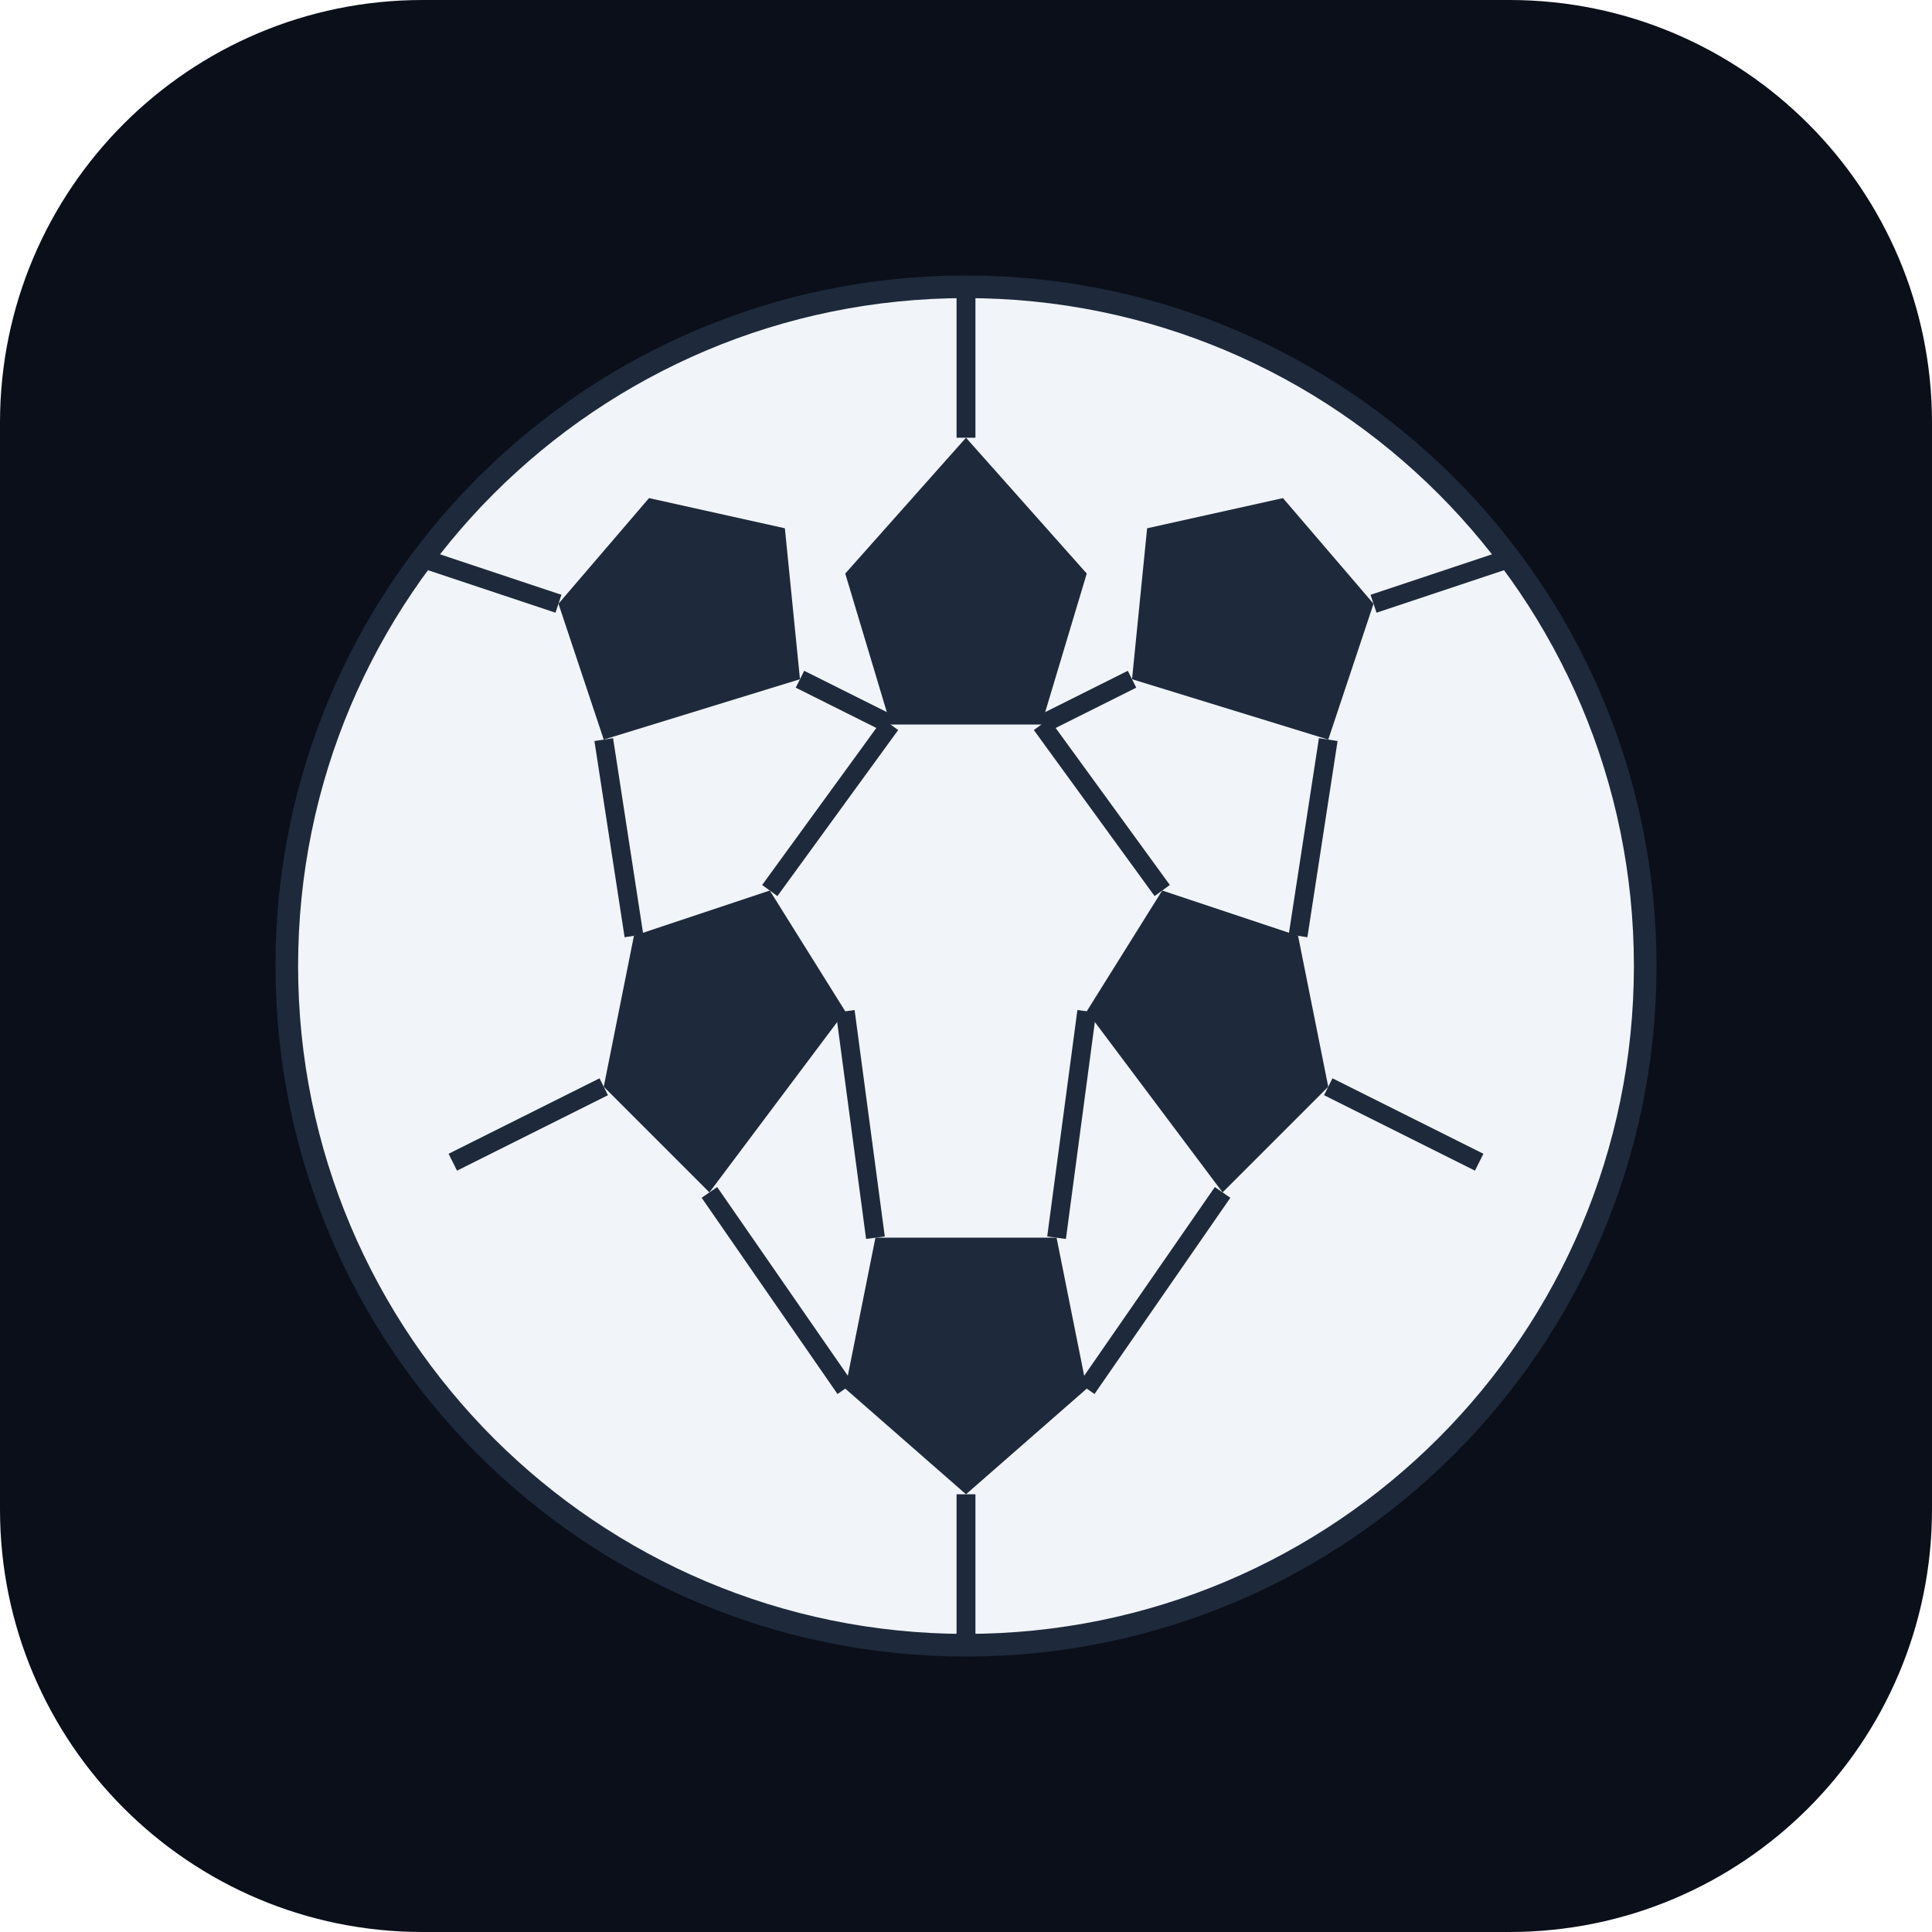
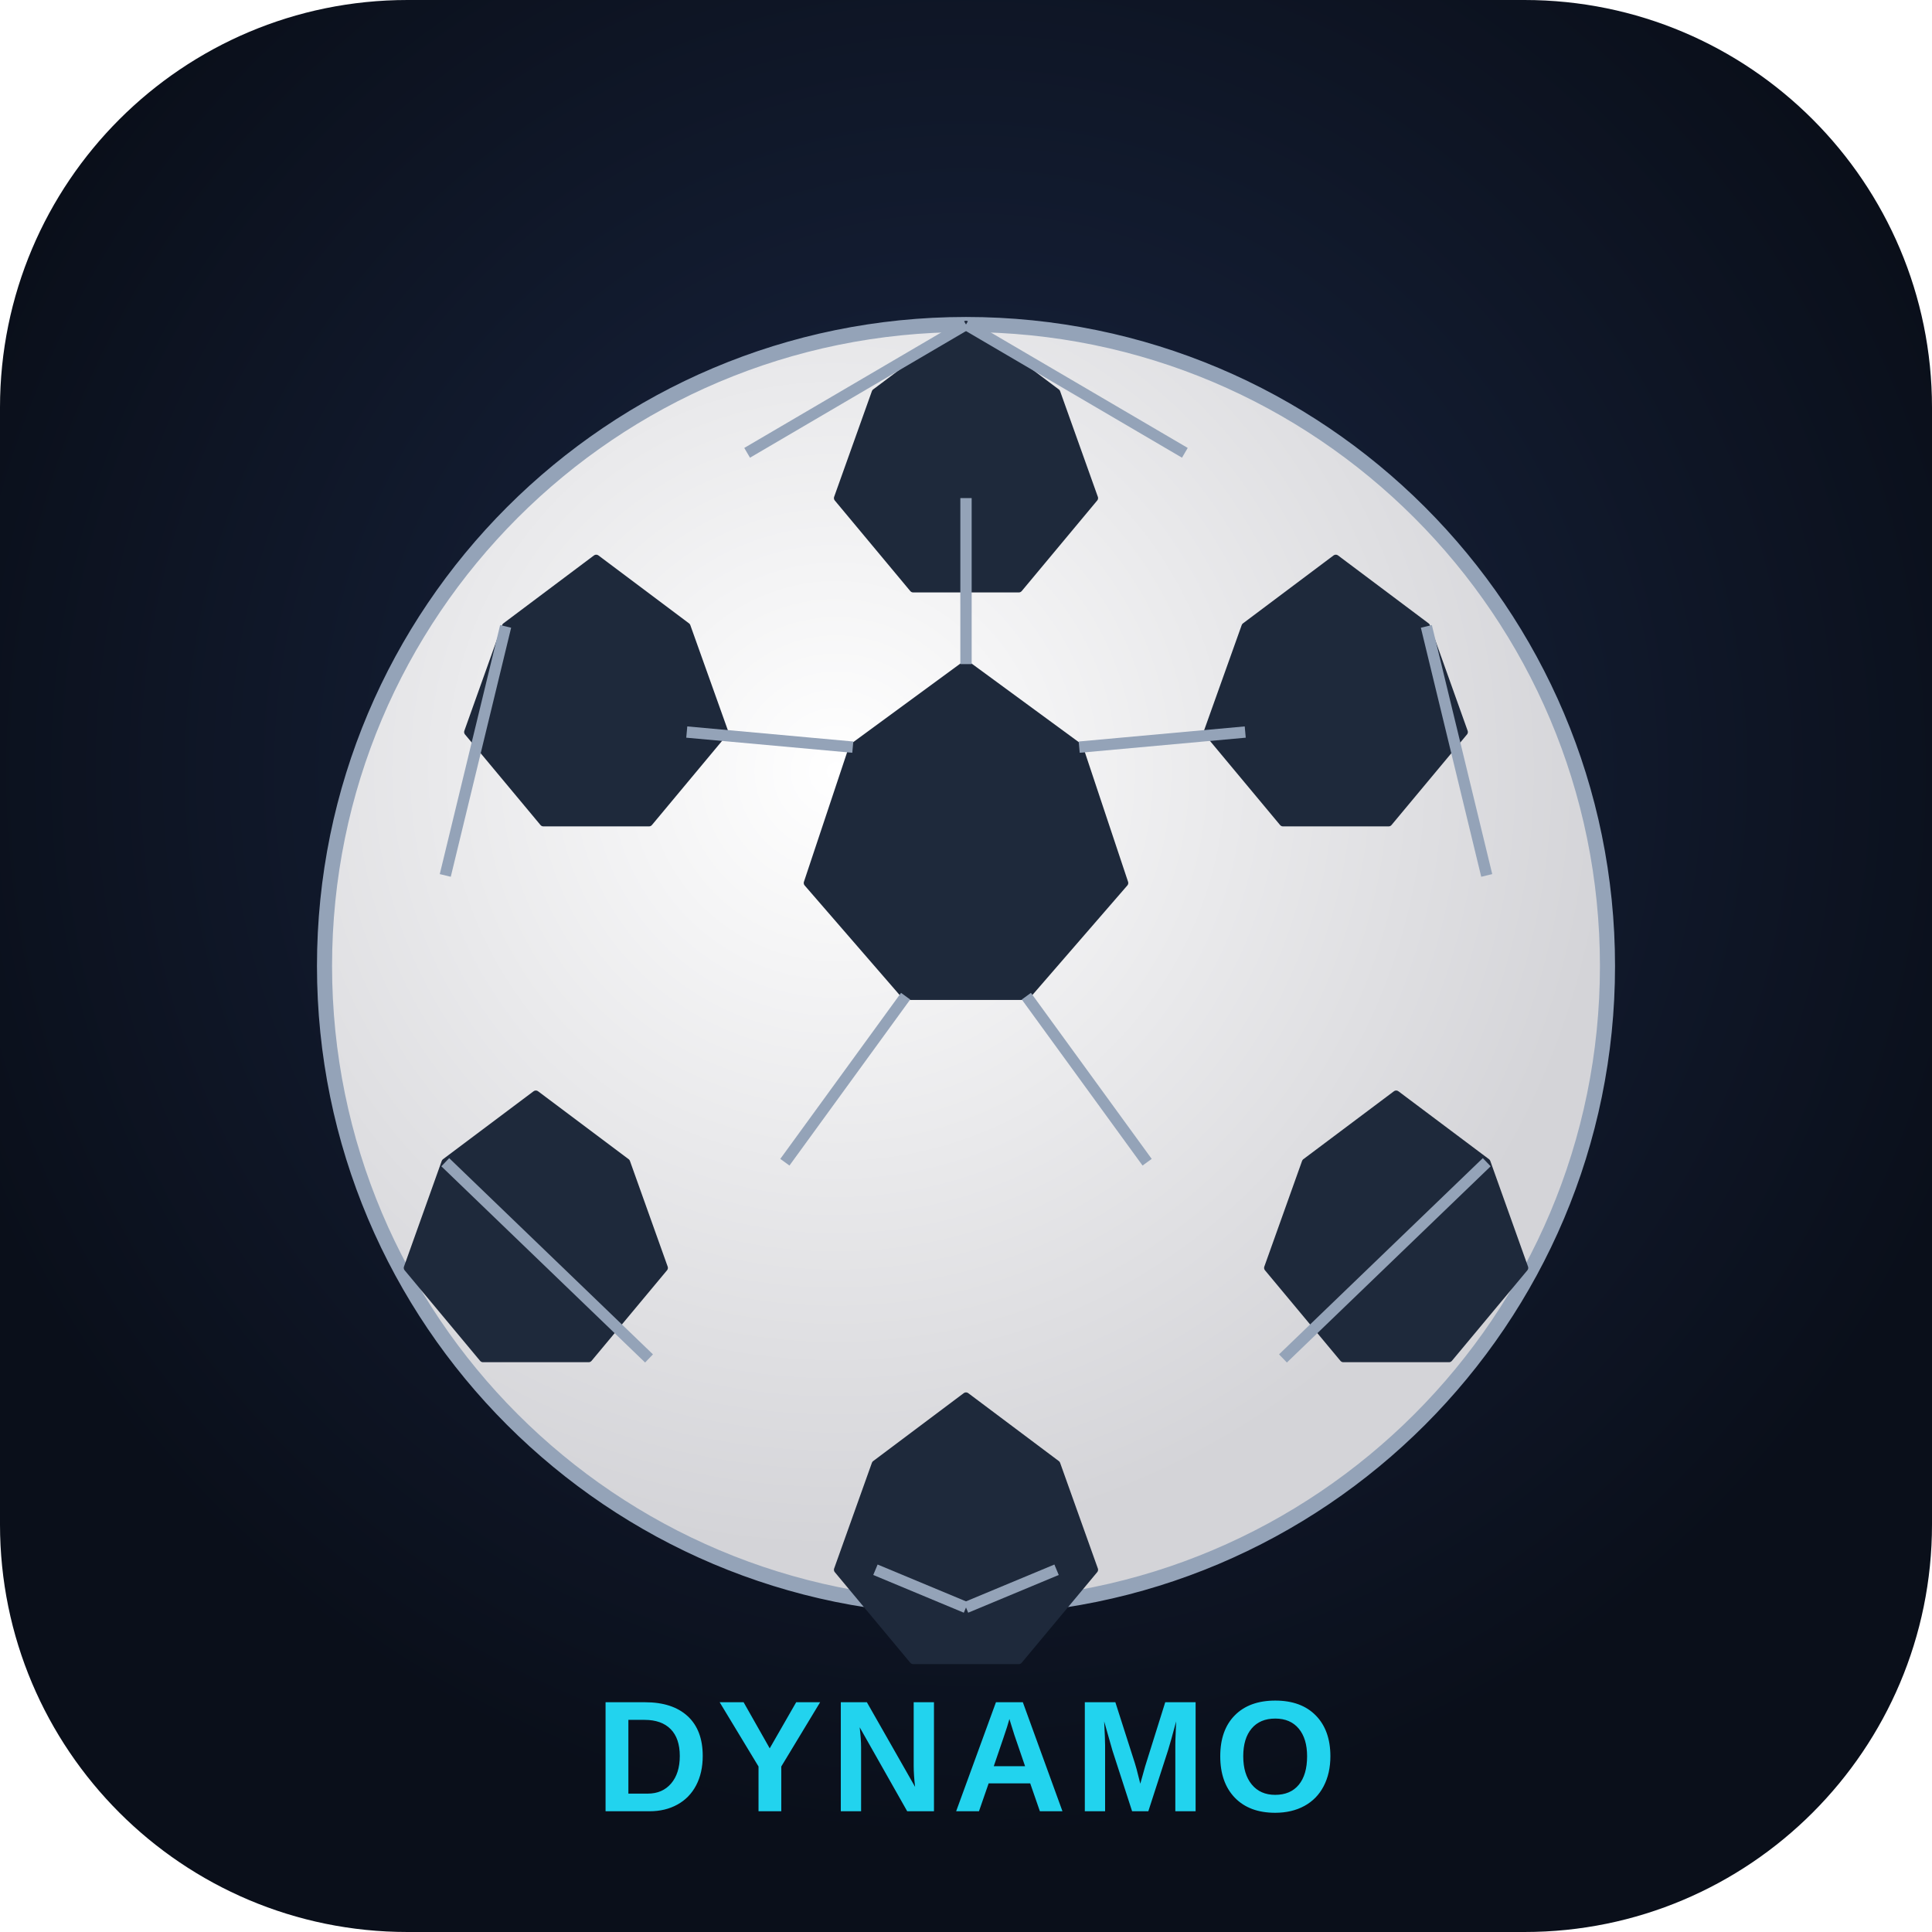
<svg xmlns="http://www.w3.org/2000/svg" viewBox="0 0 512 512">
-   <rect width="512" height="512" rx="112" fill="#0a0f1a" />
-   <circle cx="256" cy="256" r="180" fill="#f1f5f9" stroke="#1e293b" stroke-width="6" />
-   <polygon points="256,116 288,152 276,192 236,192 224,152" fill="#1e293b" />
-   <polygon points="160,196 148,160 172,132 208,140 212,180" fill="#1e293b" />
-   <polygon points="352,196 364,160 340,132 304,140 300,180" fill="#1e293b" />
-   <polygon points="188,316 160,288 168,248 204,236 224,268" fill="#1e293b" />
-   <polygon points="324,316 352,288 344,248 308,236 288,268" fill="#1e293b" />
-   <polygon points="256,396 224,368 232,328 280,328 288,368" fill="#1e293b" />
-   <line x1="236" y1="192" x2="212" y2="180" stroke="#1e293b" stroke-width="5" />
-   <line x1="276" y1="192" x2="300" y2="180" stroke="#1e293b" stroke-width="5" />
-   <line x1="160" y1="196" x2="168" y2="248" stroke="#1e293b" stroke-width="5" />
-   <line x1="352" y1="196" x2="344" y2="248" stroke="#1e293b" stroke-width="5" />
-   <line x1="204" y1="236" x2="236" y2="192" stroke="#1e293b" stroke-width="5" />
-   <line x1="308" y1="236" x2="276" y2="192" stroke="#1e293b" stroke-width="5" />
-   <line x1="224" y1="268" x2="232" y2="328" stroke="#1e293b" stroke-width="5" />
-   <line x1="288" y1="268" x2="280" y2="328" stroke="#1e293b" stroke-width="5" />
-   <line x1="188" y1="316" x2="224" y2="368" stroke="#1e293b" stroke-width="5" />
-   <line x1="324" y1="316" x2="288" y2="368" stroke="#1e293b" stroke-width="5" />
-   <line x1="256" y1="116" x2="256" y2="76" stroke="#1e293b" stroke-width="5" />
-   <line x1="148" y1="160" x2="112" y2="148" stroke="#1e293b" stroke-width="5" />
-   <line x1="364" y1="160" x2="400" y2="148" stroke="#1e293b" stroke-width="5" />
-   <line x1="160" y1="288" x2="120" y2="308" stroke="#1e293b" stroke-width="5" />
-   <line x1="352" y1="288" x2="392" y2="308" stroke="#1e293b" stroke-width="5" />
-   <line x1="256" y1="396" x2="256" y2="436" stroke="#1e293b" stroke-width="5" />
+   <defs>
+     <radialGradient id="bg" cx="50%" cy="40%" r="55%">
+       <stop offset="0%" stop-color="#1a2744" />
+       <stop offset="100%" stop-color="#0a0f1a" />
+     </radialGradient>
+     <radialGradient id="ball" cx="40%" cy="35%" r="60%">
+       <stop offset="0%" stop-color="#ffffff" />
+       <stop offset="100%" stop-color="#d4d4d8" />
+     </radialGradient>
+   </defs>
+   <rect width="512" height="512" rx="108" fill="url(#bg)" />
+   <circle cx="256" cy="256" r="170" fill="url(#ball)" stroke="#94a3b8" stroke-width="4" />
+   <path d="M256 176 l30 22 12 36 -26 30h-32l-26-30 12-36z" fill="#1e293b" stroke="#1e293b" stroke-width="2" stroke-linejoin="round" />
+   <path d="M256 86 l24 18 10 28-20 24h-28l-20-24 10-28z" fill="#1e293b" stroke="#1e293b" stroke-width="2" stroke-linejoin="round" />
+   <path d="M354 148 l24 18 10 28-20 24h-28l-20-24 10-28z" fill="#1e293b" stroke="#1e293b" stroke-width="2" stroke-linejoin="round" />
+   <path d="M158 148 l24 18 10 28-20 24h-28l-20-24 10-28z" fill="#1e293b" stroke="#1e293b" stroke-width="2" stroke-linejoin="round" />
+   <path d="M142 290 l24 18 10 28-20 24h-28l-20-24 10-28z" fill="#1e293b" stroke="#1e293b" stroke-width="2" stroke-linejoin="round" />
+   <path d="M370 290 l24 18 10 28-20 24h-28l-20-24 10-28z" fill="#1e293b" stroke="#1e293b" stroke-width="2" stroke-linejoin="round" />
+   <path d="M256 370 l24 18 10 28-20 24h-28l-20-24 10-28z" fill="#1e293b" stroke="#1e293b" stroke-width="2" stroke-linejoin="round" />
+   <line x1="256" y1="176" x2="256" y2="132" stroke="#94a3b8" stroke-width="3" />
+   <line x1="286" y1="198" x2="330" y2="194" stroke="#94a3b8" stroke-width="3" />
+   <line x1="226" y1="198" x2="182" y2="194" stroke="#94a3b8" stroke-width="3" />
+   <line x1="272" y1="264" x2="304" y2="308" stroke="#94a3b8" stroke-width="3" />
+   <line x1="240" y1="264" x2="208" y2="308" stroke="#94a3b8" stroke-width="3" />
+   <line x1="256" y1="86" x2="314" y2="120" stroke="#94a3b8" stroke-width="3" />
+   <line x1="256" y1="86" x2="198" y2="120" stroke="#94a3b8" stroke-width="3" />
+   <line x1="378" y1="166" x2="394" y2="232" stroke="#94a3b8" stroke-width="3" />
+   <line x1="134" y1="166" x2="118" y2="232" stroke="#94a3b8" stroke-width="3" />
+   <line x1="394" y1="308" x2="340" y2="360" stroke="#94a3b8" stroke-width="3" />
+   <line x1="118" y1="308" x2="172" y2="360" stroke="#94a3b8" stroke-width="3" />
+   <line x1="280" y1="416" x2="256" y2="426" stroke="#94a3b8" stroke-width="3" />
+   <line x1="232" y1="416" x2="256" y2="426" stroke="#94a3b8" stroke-width="3" />
+   <text x="256" y="480" text-anchor="middle" font-family="Arial Black,Arial,sans-serif" font-size="42" font-weight="900" fill="#22d3ee" letter-spacing="2">DYNAMO</text>
</svg>
